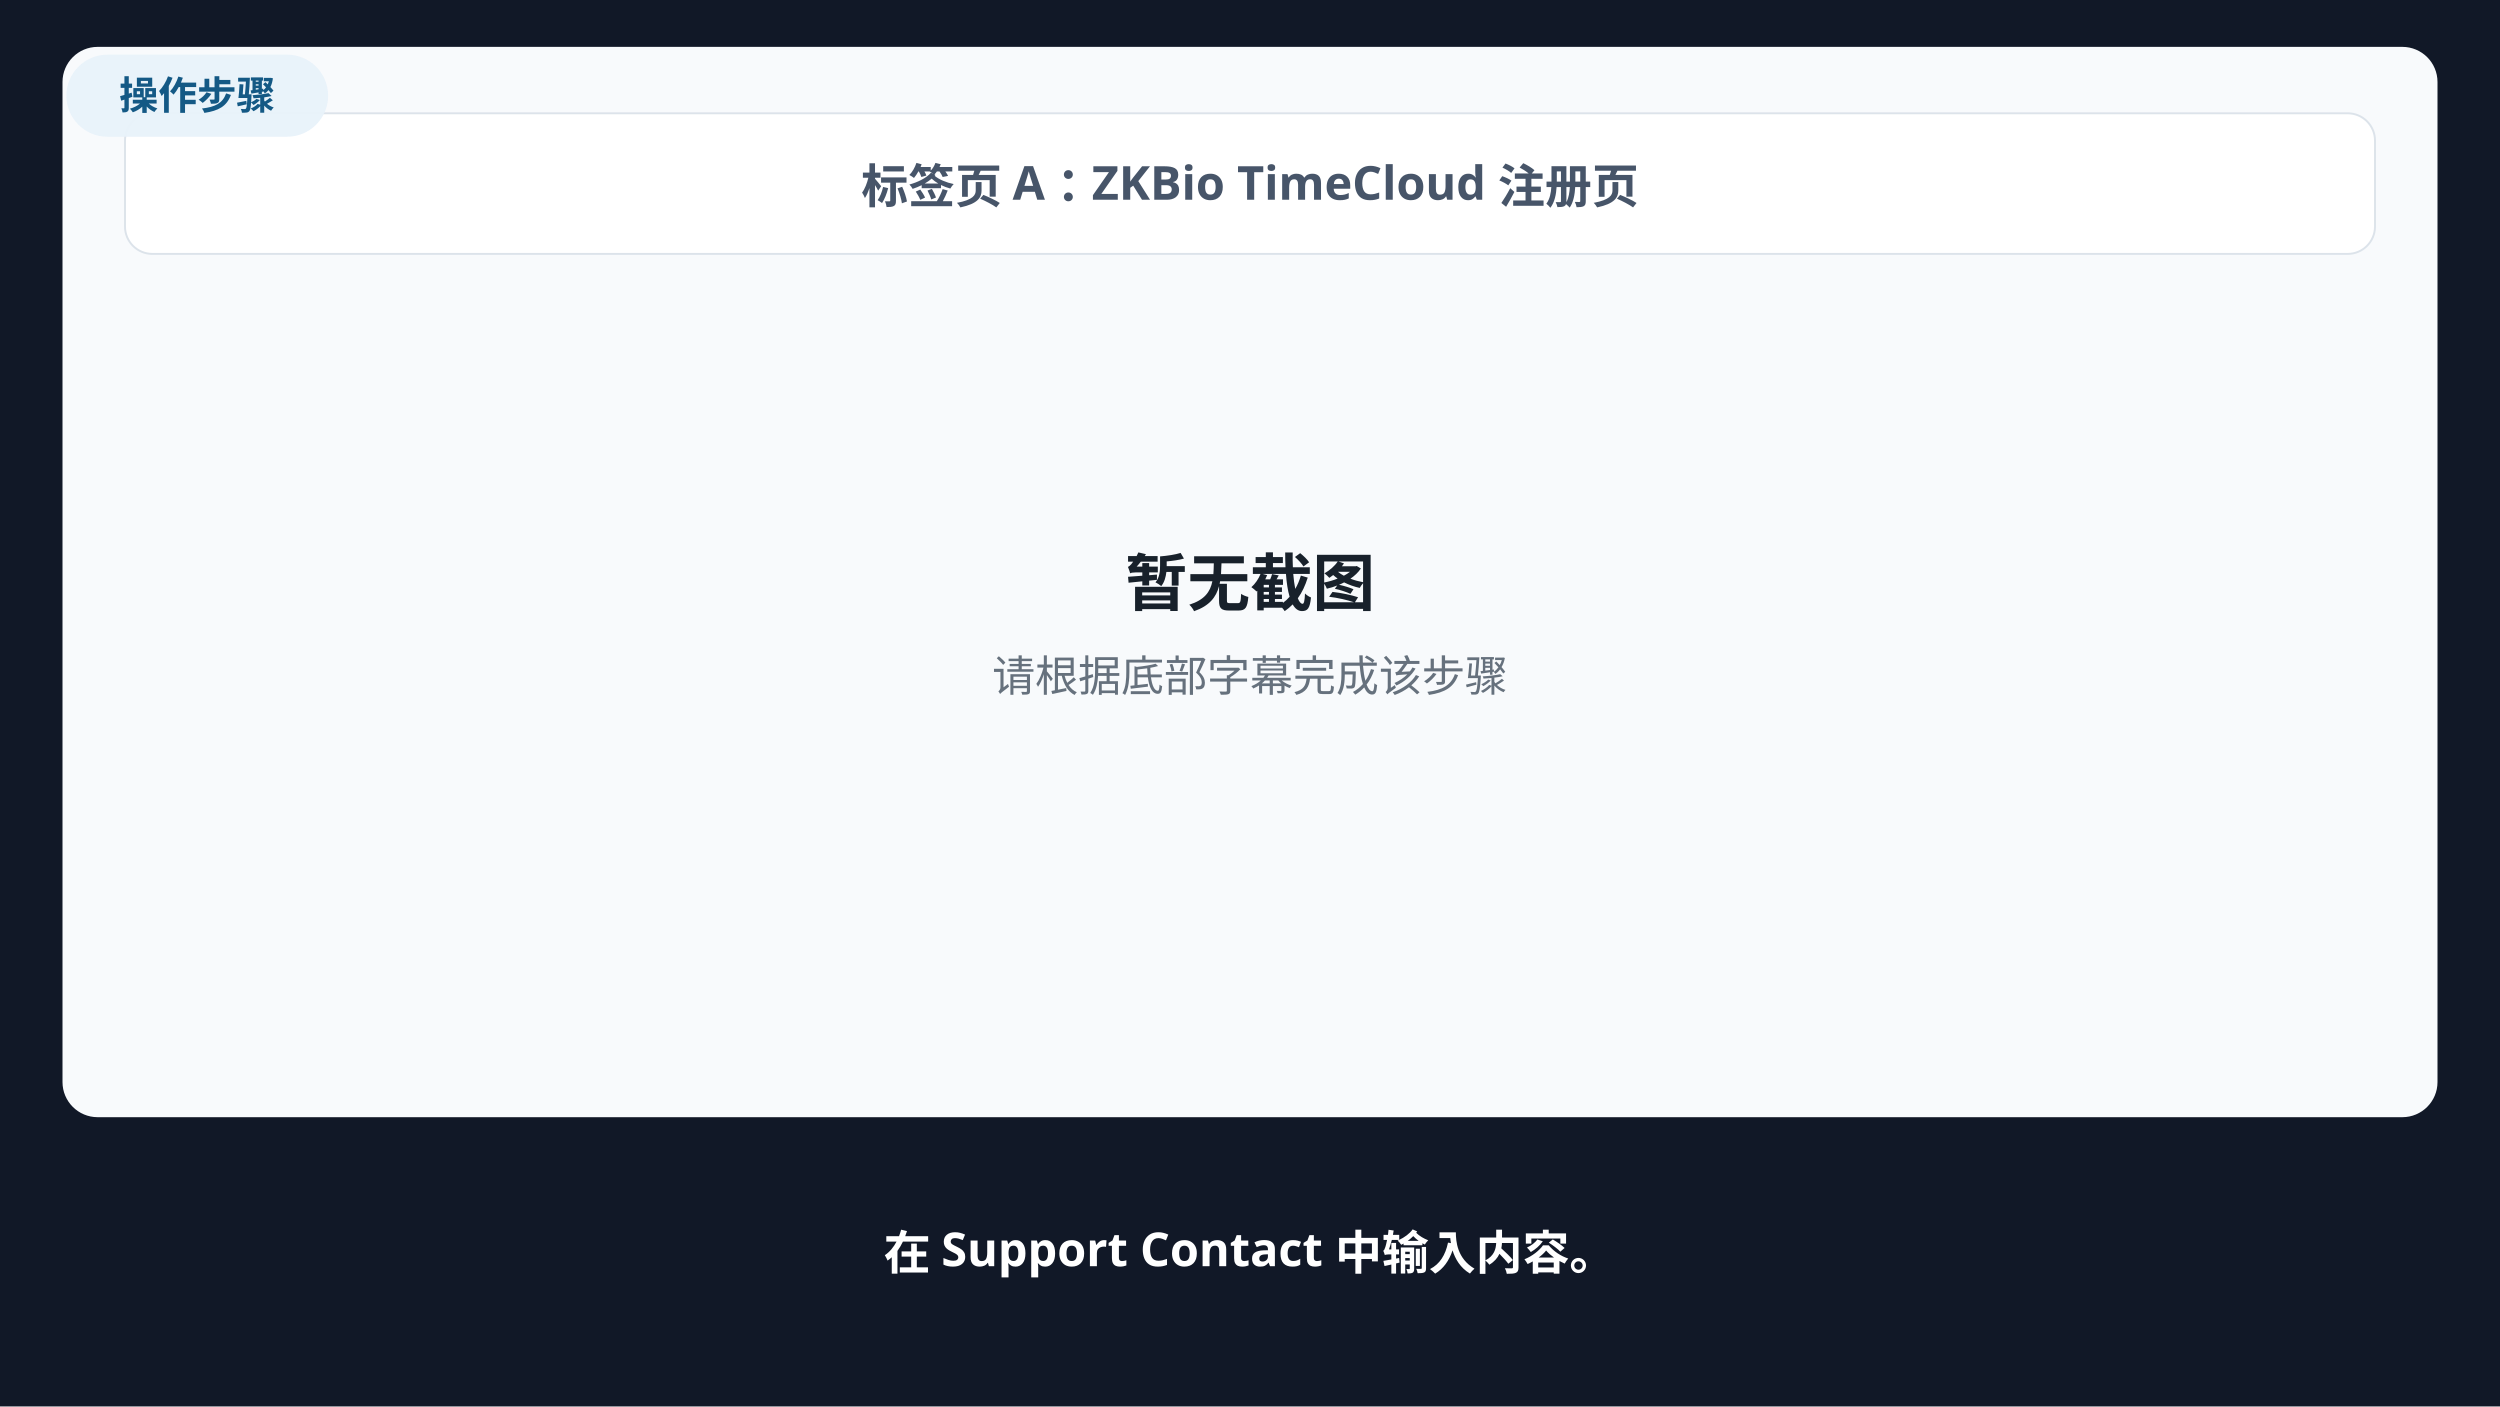
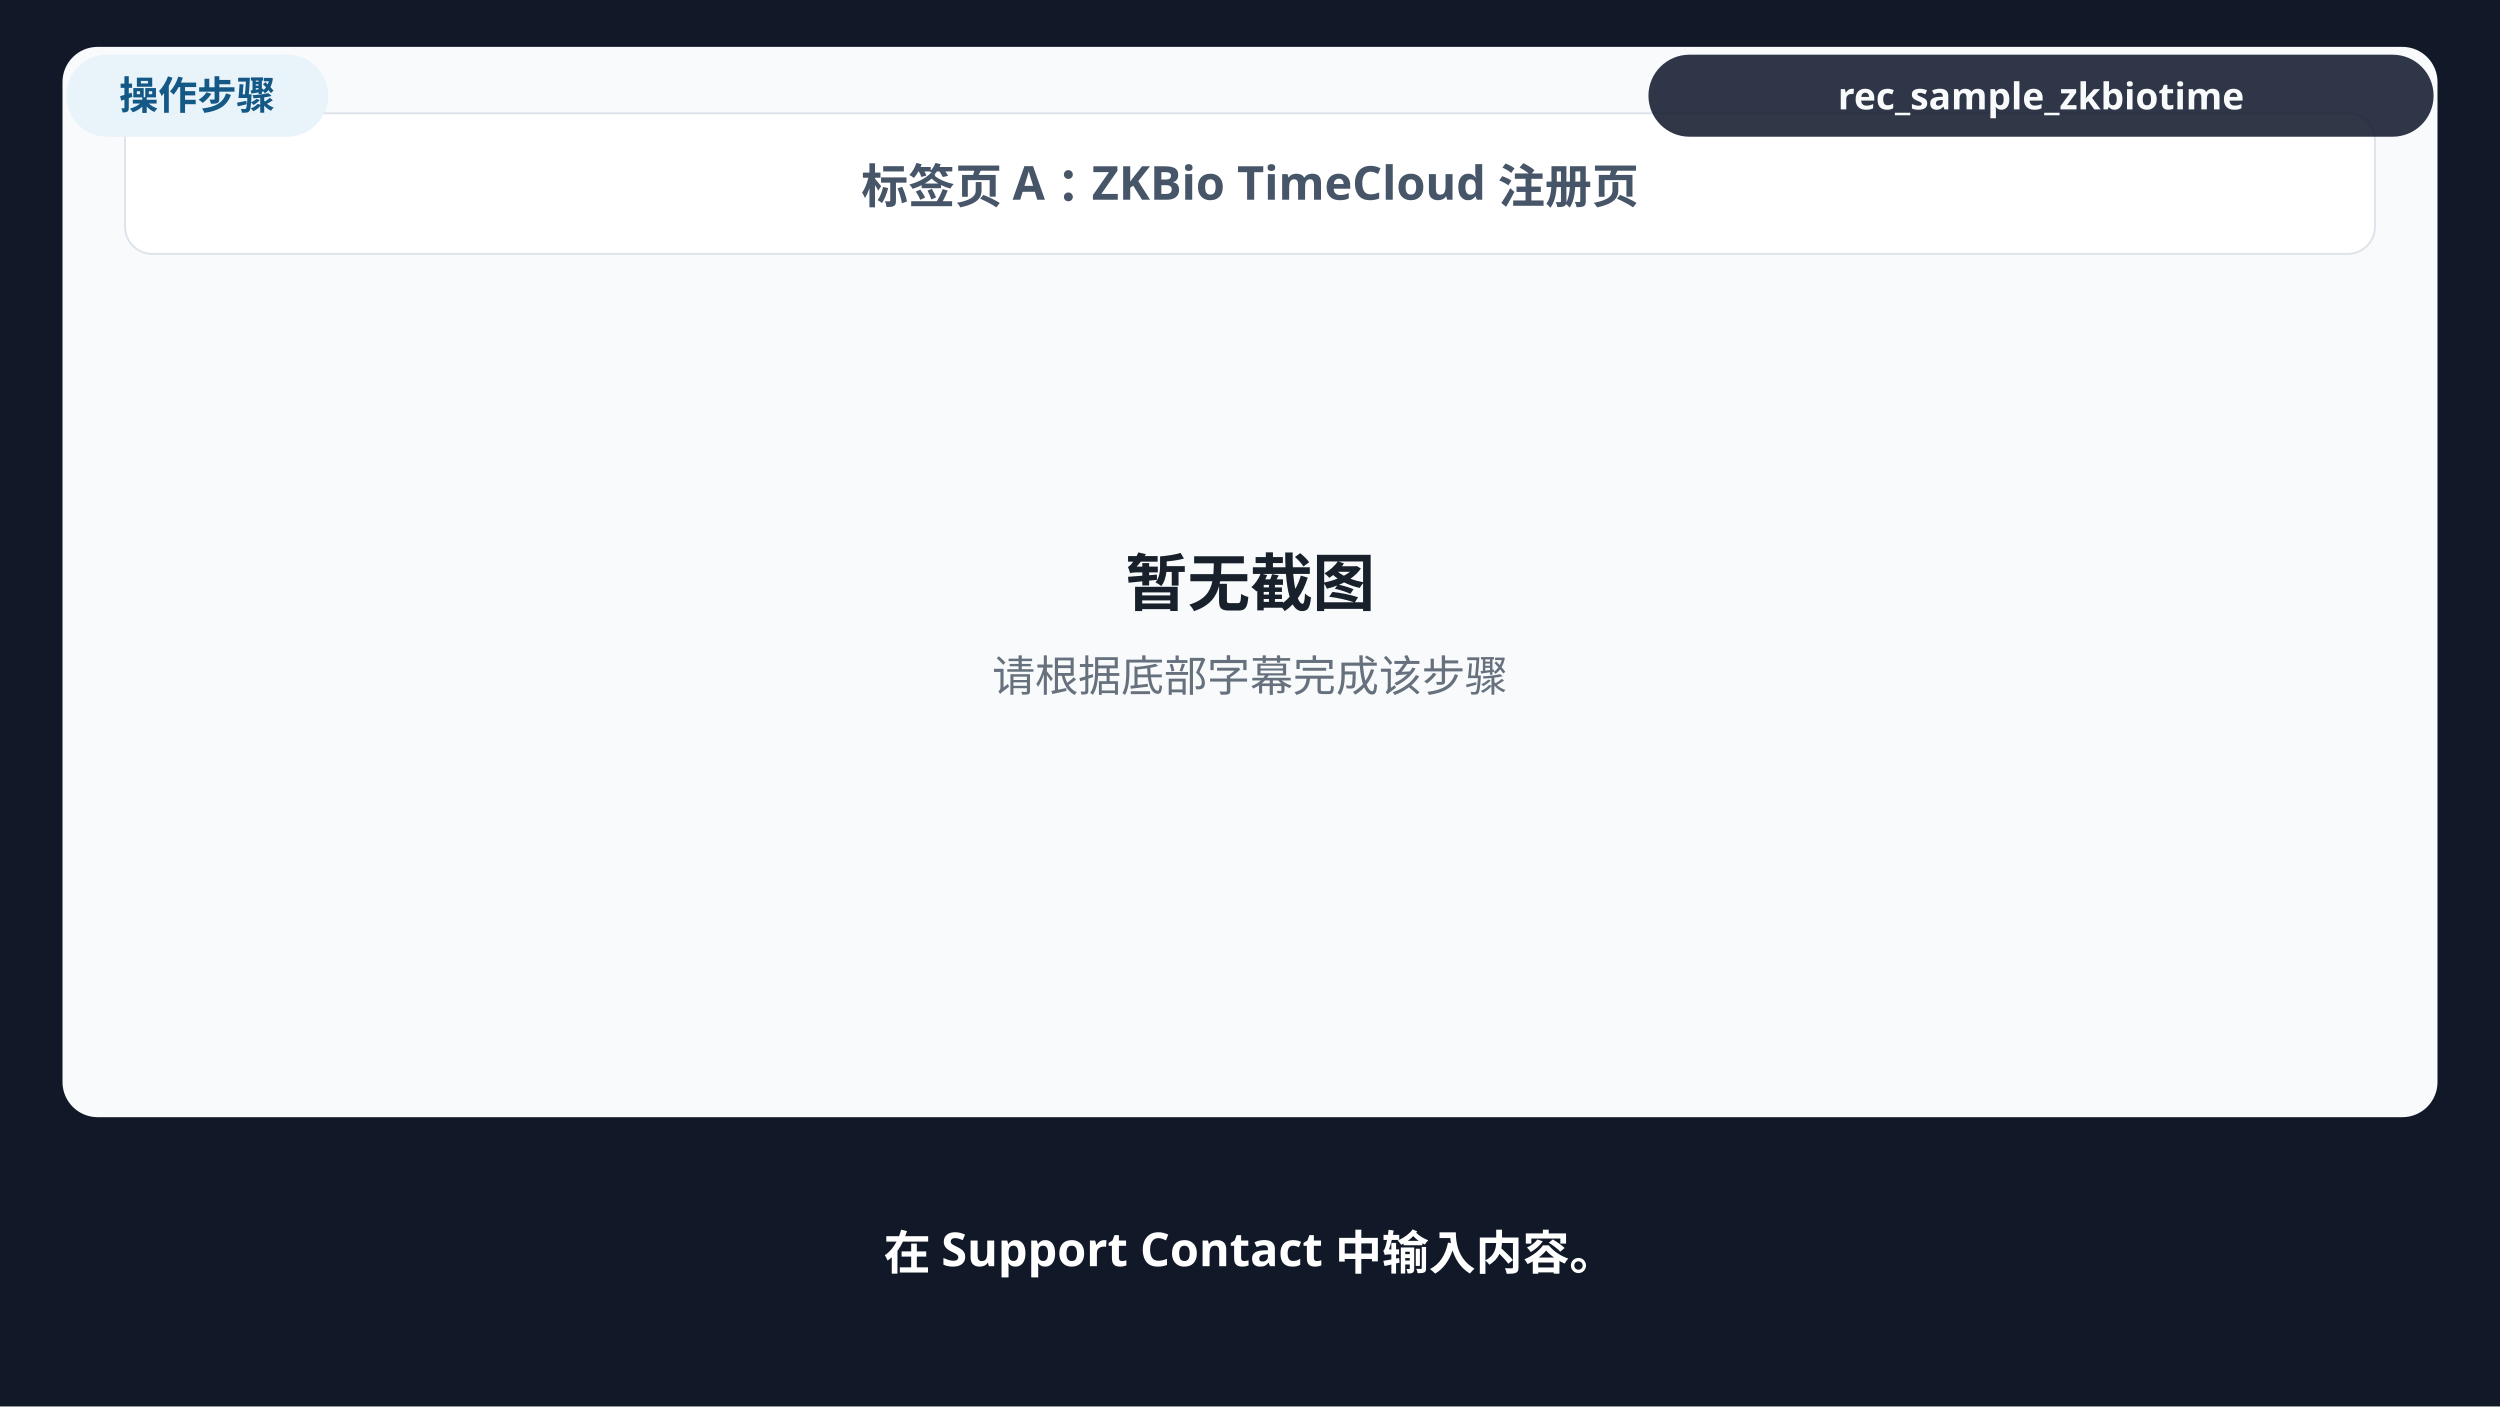
<svg xmlns="http://www.w3.org/2000/svg" width="2560" height="1440" viewBox="0 0 1280 720">
  <rect width="1280" height="720" fill="#111827" />
  <rect x="32" y="24" width="1216" height="548" rx="18" fill="#f8fafc" />
  <rect x="64" y="58" width="1152" height="72" rx="14" fill="#ffffff" stroke="#dce3ea" />
  <text x="640" y="104" text-anchor="middle" font-size="24" font-weight="800" fill="#475569" font-family="Microsoft YaHei, Segoe UI, sans-serif">标签页 A：ZKBio TimeCloud 注册页</text>
  <text x="640" y="310" text-anchor="middle" font-size="32" font-weight="900" fill="#18212b" font-family="Microsoft YaHei, Segoe UI, sans-serif">暂无截图</text>
  <text x="640" y="354" text-anchor="middle" font-size="22" fill="#66717d" font-family="Microsoft YaHei, Segoe UI, sans-serif">请根据底部字幕完成该步骤</text>
  <rect x="34" y="28" width="134" height="42" rx="21" fill="#e8f2fa" opacity="0.96" />
  <text x="101" y="56" text-anchor="middle" font-size="20" font-weight="800" fill="#145985" font-family="Microsoft YaHei, Segoe UI, sans-serif">操作步骤</text>
+   <rect x="844" y="28" width="402" height="42" rx="21" fill="#0f172a" opacity="0.86" />
+   <text x="1045" y="56" text-anchor="middle" font-size="19" font-weight="800" fill="#f8fafc" font-family="Microsoft YaHei, Segoe UI, sans-serif">rec_sample_zkbiotime</text>
  <rect x="0" y="586" width="1280" height="134" fill="#111827" opacity="0.88" />
  <text x="640" y="650" text-anchor="middle" font-size="24" font-weight="800" fill="#ffffff" font-family="Microsoft YaHei, Segoe UI, sans-serif">在 Support Contact 中输入内容。</text>
</svg>
